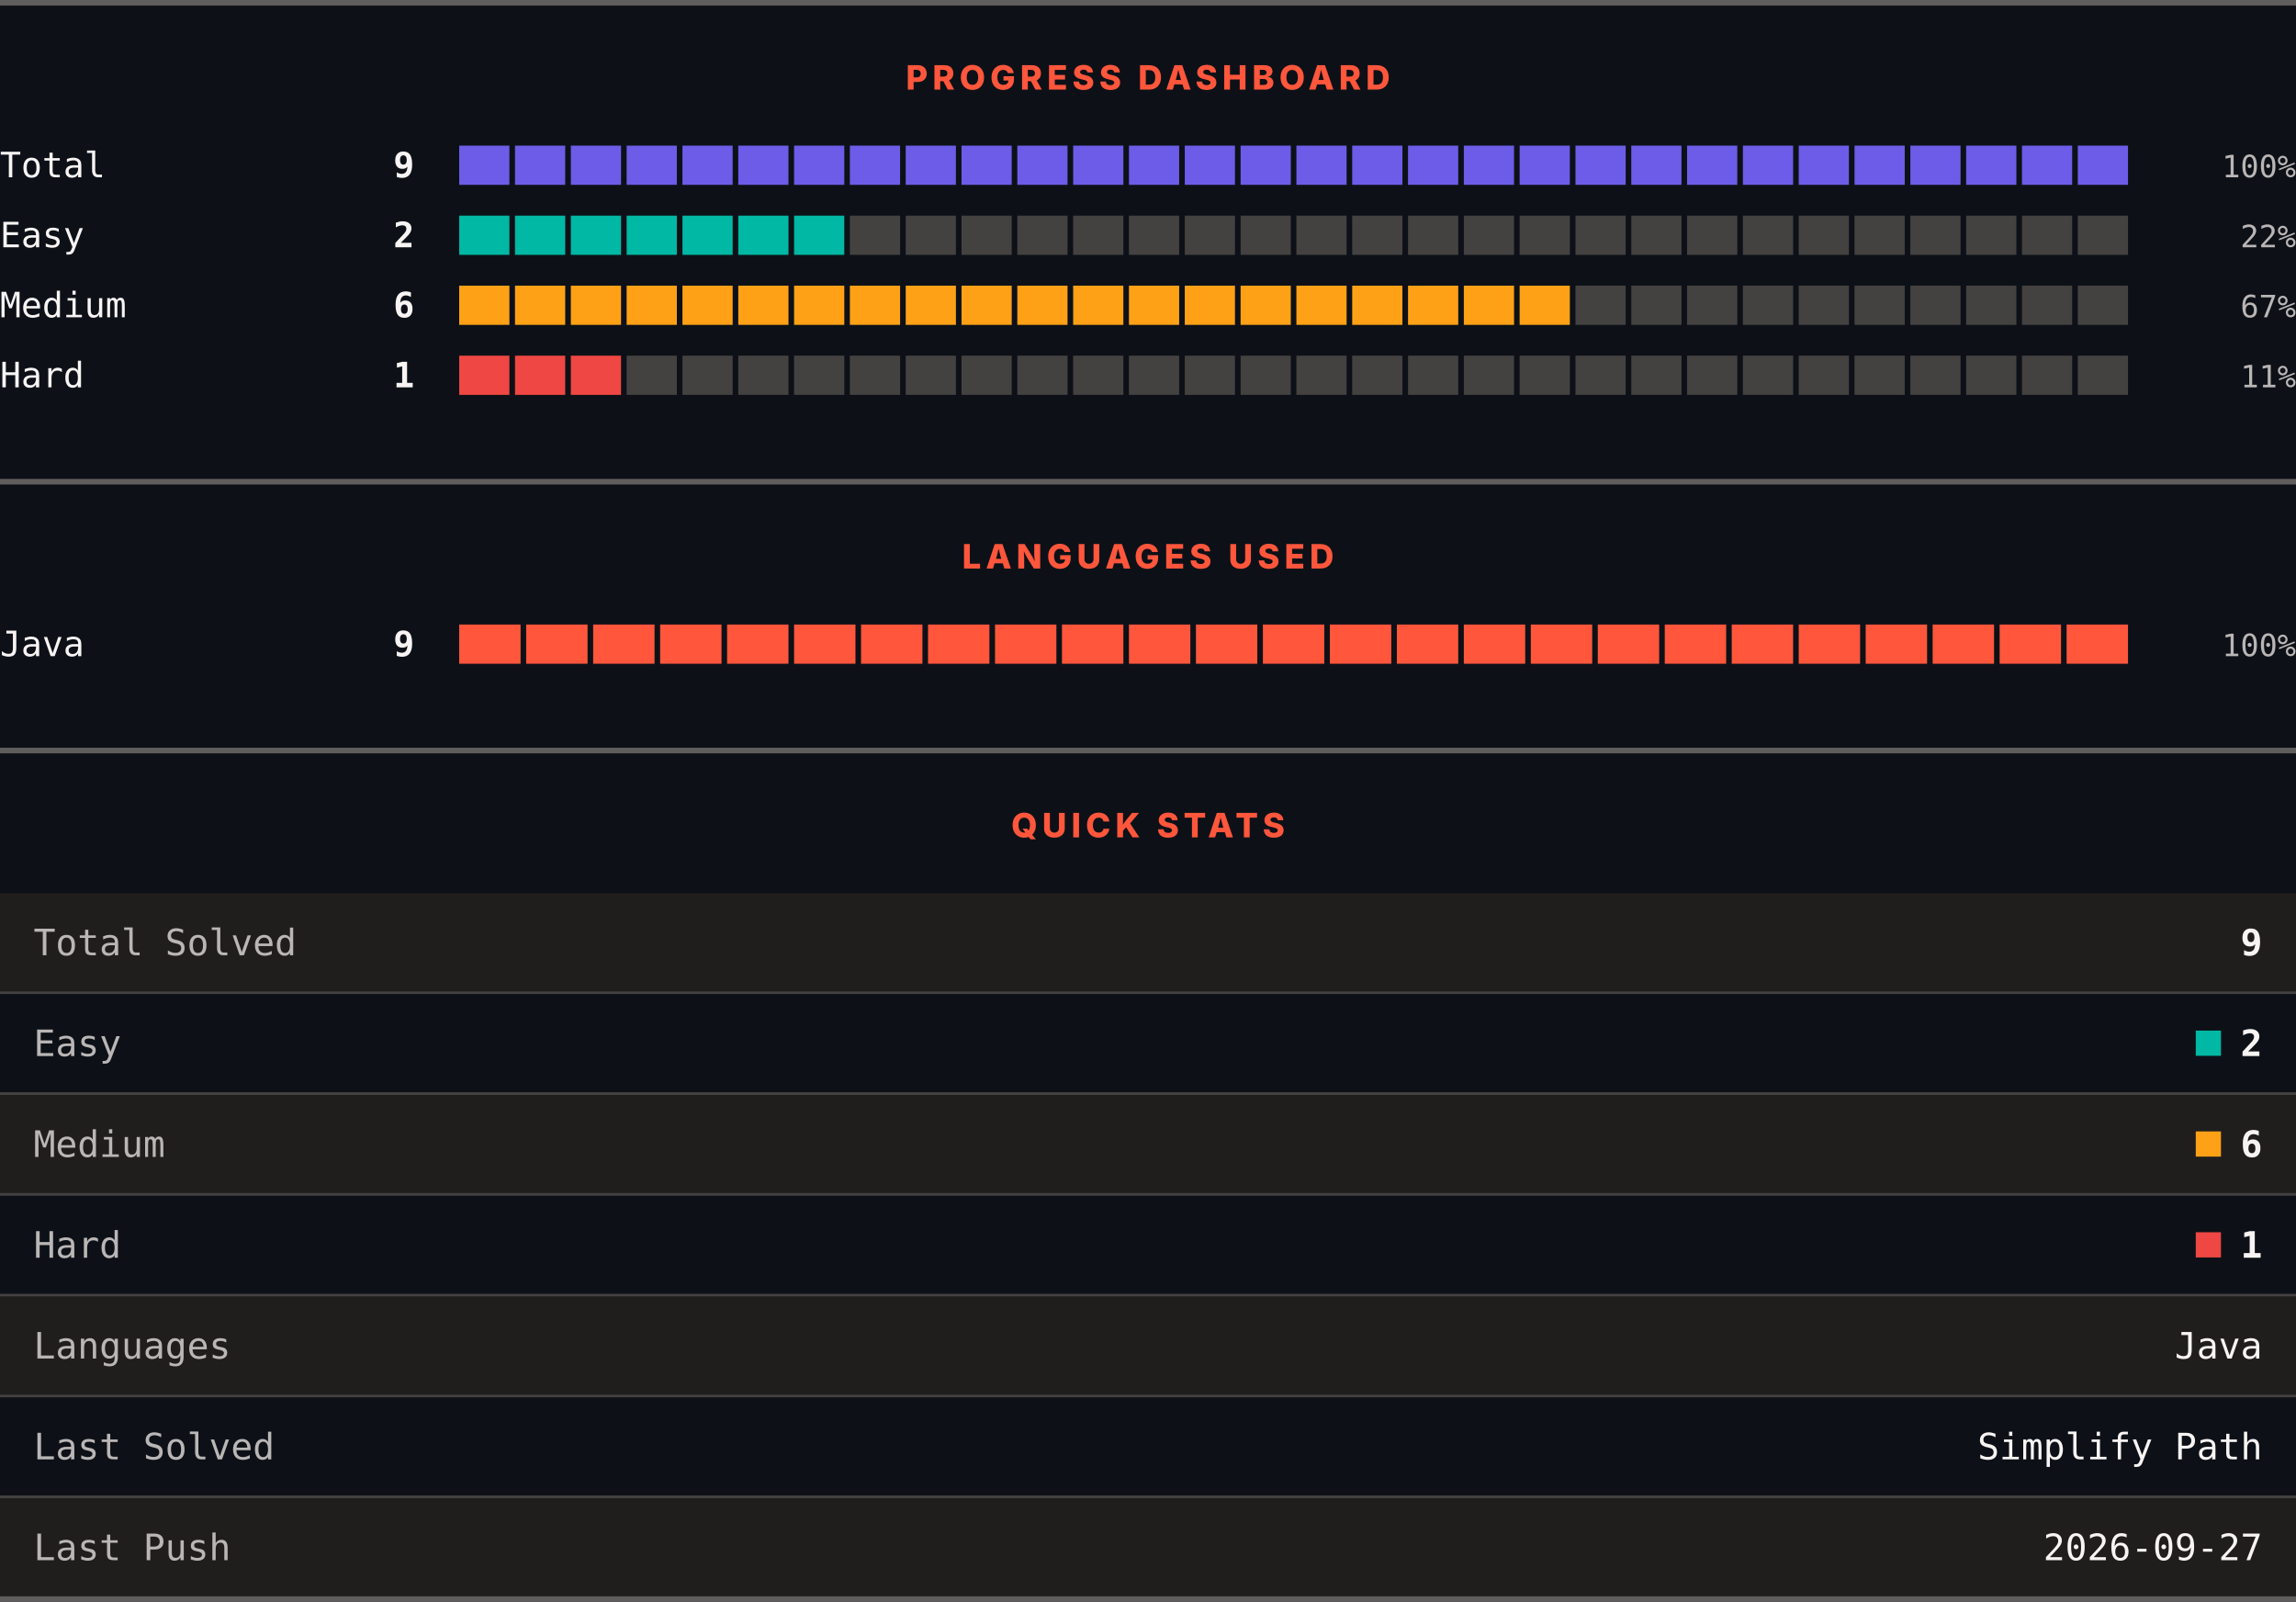
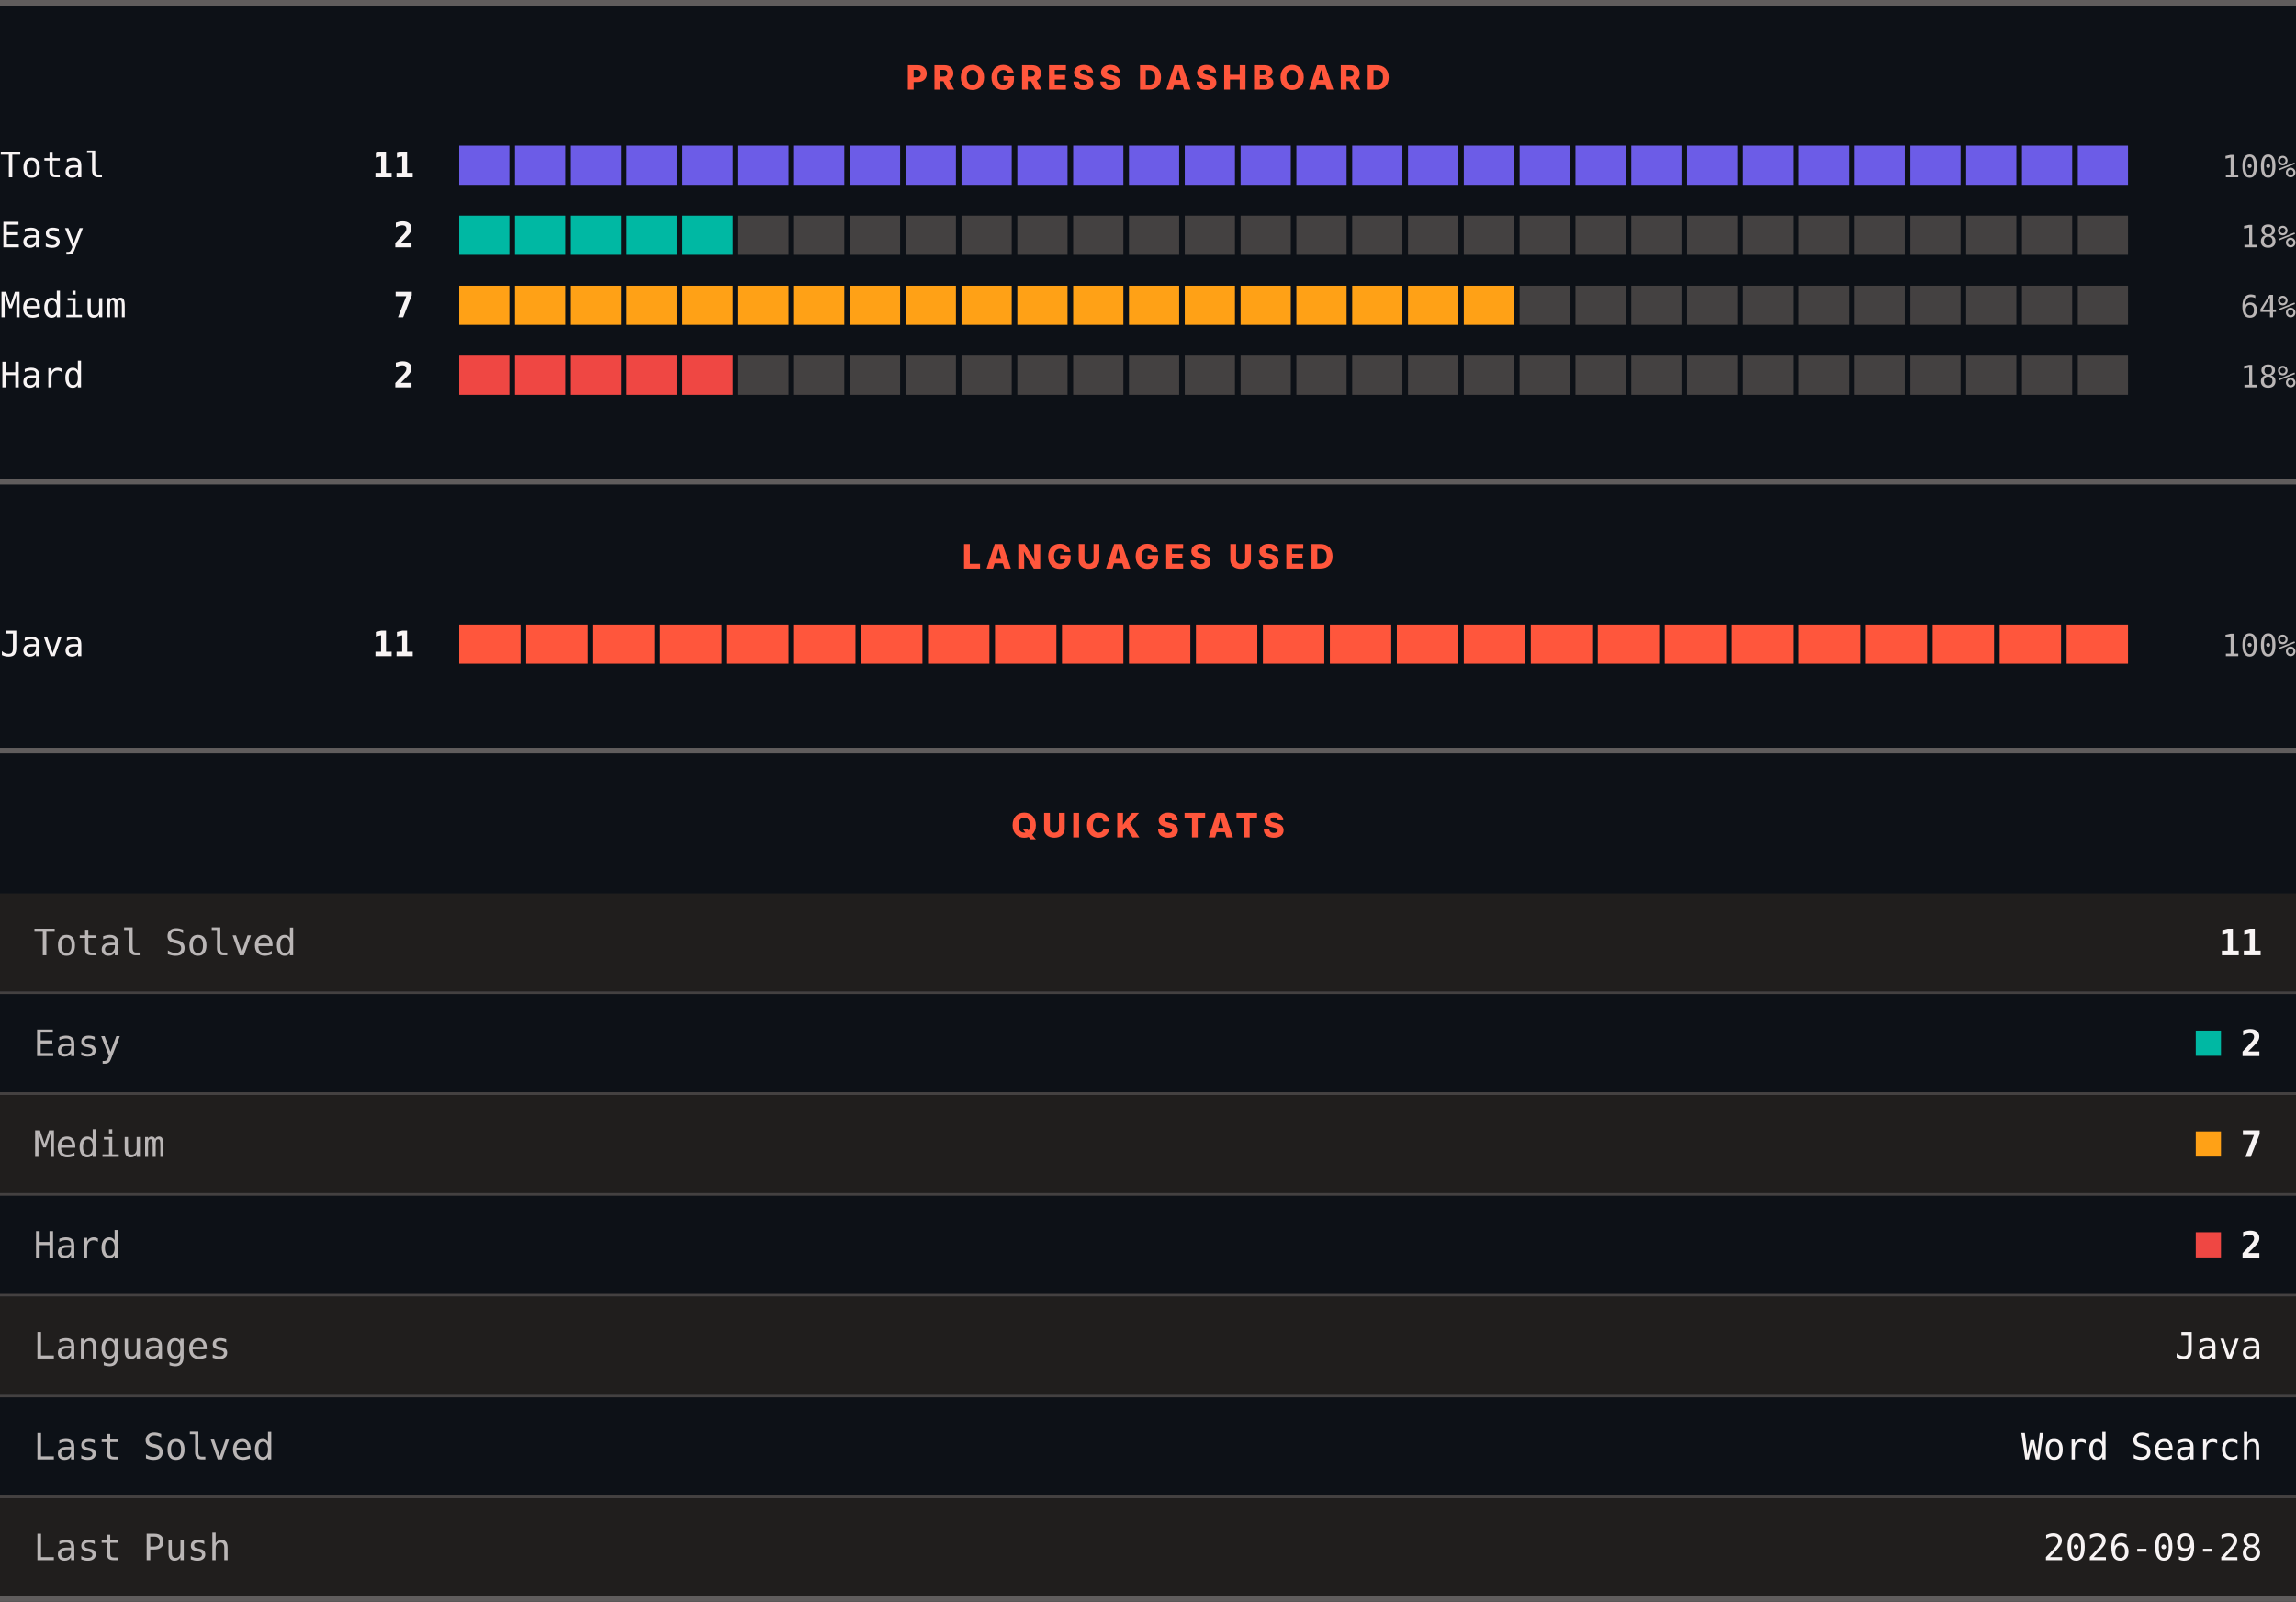
<svg xmlns="http://www.w3.org/2000/svg" width="820" height="572" viewBox="0 0 820 572" role="img" aria-label="LeetCode progress, languages and quick stats">
  <rect width="820" height="572" fill="#0d1117" />
  <rect x="0" y="0" width="820" height="2" fill="#605d5d" />
  <text x="410" y="32" text-anchor="middle" font-family="Archivo, system-ui, -apple-system, Segoe UI, sans-serif" font-size="12" font-weight="800" letter-spacing="1.68" fill="#ff563c">PROGRESS DASHBOARD</text>
  <text x="0" y="63.3" font-family="ui-monospace, SFMono-Regular, Menlo, Consolas, monospace" font-size="12.5" fill="#f8f4f4">Total</text>
-   <text x="148" y="63.3" text-anchor="end" font-family="ui-monospace, SFMono-Regular, Menlo, Consolas, monospace" font-size="12.5" font-weight="700" fill="#f8f4f4">9</text>
+   <text x="148" y="63.3" text-anchor="end" font-family="ui-monospace, SFMono-Regular, Menlo, Consolas, monospace" font-size="12.5" font-weight="700" fill="#f8f4f4">11</text>
  <rect x="164.00" y="52" width="17.93" height="14" fill="#6c5ce7" />
  <rect x="183.93" y="52" width="17.93" height="14" fill="#6c5ce7" />
  <rect x="203.87" y="52" width="17.93" height="14" fill="#6c5ce7" />
  <rect x="223.80" y="52" width="17.93" height="14" fill="#6c5ce7" />
  <rect x="243.73" y="52" width="17.93" height="14" fill="#6c5ce7" />
  <rect x="263.67" y="52" width="17.93" height="14" fill="#6c5ce7" />
  <rect x="283.60" y="52" width="17.93" height="14" fill="#6c5ce7" />
  <rect x="303.53" y="52" width="17.93" height="14" fill="#6c5ce7" />
  <rect x="323.47" y="52" width="17.93" height="14" fill="#6c5ce7" />
  <rect x="343.40" y="52" width="17.93" height="14" fill="#6c5ce7" />
  <rect x="363.33" y="52" width="17.93" height="14" fill="#6c5ce7" />
  <rect x="383.27" y="52" width="17.93" height="14" fill="#6c5ce7" />
  <rect x="403.20" y="52" width="17.93" height="14" fill="#6c5ce7" />
  <rect x="423.13" y="52" width="17.93" height="14" fill="#6c5ce7" />
  <rect x="443.07" y="52" width="17.93" height="14" fill="#6c5ce7" />
  <rect x="463.00" y="52" width="17.93" height="14" fill="#6c5ce7" />
  <rect x="482.93" y="52" width="17.93" height="14" fill="#6c5ce7" />
  <rect x="502.87" y="52" width="17.93" height="14" fill="#6c5ce7" />
  <rect x="522.80" y="52" width="17.93" height="14" fill="#6c5ce7" />
  <rect x="542.73" y="52" width="17.93" height="14" fill="#6c5ce7" />
  <rect x="562.67" y="52" width="17.93" height="14" fill="#6c5ce7" />
  <rect x="582.60" y="52" width="17.93" height="14" fill="#6c5ce7" />
  <rect x="602.53" y="52" width="17.93" height="14" fill="#6c5ce7" />
  <rect x="622.47" y="52" width="17.93" height="14" fill="#6c5ce7" />
  <rect x="642.40" y="52" width="17.93" height="14" fill="#6c5ce7" />
  <rect x="662.33" y="52" width="17.93" height="14" fill="#6c5ce7" />
  <rect x="682.27" y="52" width="17.93" height="14" fill="#6c5ce7" />
  <rect x="702.20" y="52" width="17.93" height="14" fill="#6c5ce7" />
  <rect x="722.13" y="52" width="17.93" height="14" fill="#6c5ce7" />
  <rect x="742.07" y="52" width="17.93" height="14" fill="#6c5ce7" />
  <text x="820" y="63.3" text-anchor="end" font-family="ui-monospace, SFMono-Regular, Menlo, Consolas, monospace" font-size="11" fill="#bab6b6">100%</text>
  <text x="0" y="88.3" font-family="ui-monospace, SFMono-Regular, Menlo, Consolas, monospace" font-size="12.5" fill="#f8f4f4">Easy</text>
  <text x="148" y="88.3" text-anchor="end" font-family="ui-monospace, SFMono-Regular, Menlo, Consolas, monospace" font-size="12.5" font-weight="700" fill="#f8f4f4">2</text>
  <rect x="164.00" y="77" width="17.93" height="14" fill="#00b8a3" />
  <rect x="183.93" y="77" width="17.93" height="14" fill="#00b8a3" />
  <rect x="203.87" y="77" width="17.93" height="14" fill="#00b8a3" />
  <rect x="223.80" y="77" width="17.93" height="14" fill="#00b8a3" />
  <rect x="243.73" y="77" width="17.93" height="14" fill="#00b8a3" />
-   <rect x="263.67" y="77" width="17.93" height="14" fill="#00b8a3" />
-   <rect x="283.60" y="77" width="17.93" height="14" fill="#00b8a3" />
+   <rect x="263.67" y="77" width="17.93" height="14" fill="#444141" />
+   <rect x="283.60" y="77" width="17.93" height="14" fill="#444141" />
  <rect x="303.53" y="77" width="17.93" height="14" fill="#444141" />
  <rect x="323.47" y="77" width="17.93" height="14" fill="#444141" />
  <rect x="343.40" y="77" width="17.93" height="14" fill="#444141" />
  <rect x="363.33" y="77" width="17.93" height="14" fill="#444141" />
  <rect x="383.27" y="77" width="17.93" height="14" fill="#444141" />
  <rect x="403.20" y="77" width="17.93" height="14" fill="#444141" />
  <rect x="423.13" y="77" width="17.93" height="14" fill="#444141" />
  <rect x="443.07" y="77" width="17.93" height="14" fill="#444141" />
  <rect x="463.00" y="77" width="17.93" height="14" fill="#444141" />
  <rect x="482.93" y="77" width="17.93" height="14" fill="#444141" />
  <rect x="502.87" y="77" width="17.93" height="14" fill="#444141" />
  <rect x="522.80" y="77" width="17.93" height="14" fill="#444141" />
  <rect x="542.73" y="77" width="17.93" height="14" fill="#444141" />
  <rect x="562.67" y="77" width="17.93" height="14" fill="#444141" />
  <rect x="582.60" y="77" width="17.93" height="14" fill="#444141" />
  <rect x="602.53" y="77" width="17.93" height="14" fill="#444141" />
  <rect x="622.47" y="77" width="17.93" height="14" fill="#444141" />
  <rect x="642.40" y="77" width="17.93" height="14" fill="#444141" />
  <rect x="662.33" y="77" width="17.93" height="14" fill="#444141" />
  <rect x="682.27" y="77" width="17.93" height="14" fill="#444141" />
  <rect x="702.20" y="77" width="17.93" height="14" fill="#444141" />
  <rect x="722.13" y="77" width="17.93" height="14" fill="#444141" />
  <rect x="742.07" y="77" width="17.93" height="14" fill="#444141" />
-   <text x="820" y="88.3" text-anchor="end" font-family="ui-monospace, SFMono-Regular, Menlo, Consolas, monospace" font-size="11" fill="#bab6b6">22%</text>
+   <text x="820" y="88.3" text-anchor="end" font-family="ui-monospace, SFMono-Regular, Menlo, Consolas, monospace" font-size="11" fill="#bab6b6">18%</text>
  <text x="0" y="113.3" font-family="ui-monospace, SFMono-Regular, Menlo, Consolas, monospace" font-size="12.5" fill="#f8f4f4">Medium</text>
-   <text x="148" y="113.3" text-anchor="end" font-family="ui-monospace, SFMono-Regular, Menlo, Consolas, monospace" font-size="12.5" font-weight="700" fill="#f8f4f4">6</text>
+   <text x="148" y="113.3" text-anchor="end" font-family="ui-monospace, SFMono-Regular, Menlo, Consolas, monospace" font-size="12.5" font-weight="700" fill="#f8f4f4">7</text>
  <rect x="164.00" y="102" width="17.93" height="14" fill="#ffa116" />
  <rect x="183.93" y="102" width="17.93" height="14" fill="#ffa116" />
  <rect x="203.87" y="102" width="17.93" height="14" fill="#ffa116" />
  <rect x="223.80" y="102" width="17.93" height="14" fill="#ffa116" />
  <rect x="243.73" y="102" width="17.93" height="14" fill="#ffa116" />
  <rect x="263.67" y="102" width="17.93" height="14" fill="#ffa116" />
  <rect x="283.60" y="102" width="17.93" height="14" fill="#ffa116" />
  <rect x="303.53" y="102" width="17.93" height="14" fill="#ffa116" />
  <rect x="323.47" y="102" width="17.93" height="14" fill="#ffa116" />
  <rect x="343.40" y="102" width="17.93" height="14" fill="#ffa116" />
  <rect x="363.33" y="102" width="17.93" height="14" fill="#ffa116" />
  <rect x="383.27" y="102" width="17.93" height="14" fill="#ffa116" />
  <rect x="403.20" y="102" width="17.93" height="14" fill="#ffa116" />
  <rect x="423.13" y="102" width="17.93" height="14" fill="#ffa116" />
  <rect x="443.07" y="102" width="17.93" height="14" fill="#ffa116" />
  <rect x="463.00" y="102" width="17.93" height="14" fill="#ffa116" />
  <rect x="482.93" y="102" width="17.93" height="14" fill="#ffa116" />
  <rect x="502.87" y="102" width="17.93" height="14" fill="#ffa116" />
  <rect x="522.80" y="102" width="17.93" height="14" fill="#ffa116" />
-   <rect x="542.73" y="102" width="17.93" height="14" fill="#ffa116" />
+   <rect x="542.73" y="102" width="17.93" height="14" fill="#444141" />
  <rect x="562.67" y="102" width="17.93" height="14" fill="#444141" />
  <rect x="582.60" y="102" width="17.93" height="14" fill="#444141" />
  <rect x="602.53" y="102" width="17.93" height="14" fill="#444141" />
  <rect x="622.47" y="102" width="17.93" height="14" fill="#444141" />
  <rect x="642.40" y="102" width="17.93" height="14" fill="#444141" />
  <rect x="662.33" y="102" width="17.93" height="14" fill="#444141" />
  <rect x="682.27" y="102" width="17.93" height="14" fill="#444141" />
  <rect x="702.20" y="102" width="17.93" height="14" fill="#444141" />
  <rect x="722.13" y="102" width="17.93" height="14" fill="#444141" />
  <rect x="742.07" y="102" width="17.93" height="14" fill="#444141" />
-   <text x="820" y="113.3" text-anchor="end" font-family="ui-monospace, SFMono-Regular, Menlo, Consolas, monospace" font-size="11" fill="#bab6b6">67%</text>
+   <text x="820" y="113.3" text-anchor="end" font-family="ui-monospace, SFMono-Regular, Menlo, Consolas, monospace" font-size="11" fill="#bab6b6">64%</text>
  <text x="0" y="138.3" font-family="ui-monospace, SFMono-Regular, Menlo, Consolas, monospace" font-size="12.5" fill="#f8f4f4">Hard</text>
-   <text x="148" y="138.3" text-anchor="end" font-family="ui-monospace, SFMono-Regular, Menlo, Consolas, monospace" font-size="12.5" font-weight="700" fill="#f8f4f4">1</text>
+   <text x="148" y="138.3" text-anchor="end" font-family="ui-monospace, SFMono-Regular, Menlo, Consolas, monospace" font-size="12.5" font-weight="700" fill="#f8f4f4">2</text>
  <rect x="164.00" y="127" width="17.93" height="14" fill="#ef4743" />
  <rect x="183.93" y="127" width="17.93" height="14" fill="#ef4743" />
  <rect x="203.87" y="127" width="17.93" height="14" fill="#ef4743" />
-   <rect x="223.80" y="127" width="17.93" height="14" fill="#444141" />
-   <rect x="243.73" y="127" width="17.93" height="14" fill="#444141" />
+   <rect x="223.80" y="127" width="17.93" height="14" fill="#ef4743" />
+   <rect x="243.73" y="127" width="17.93" height="14" fill="#ef4743" />
  <rect x="263.67" y="127" width="17.93" height="14" fill="#444141" />
  <rect x="283.60" y="127" width="17.93" height="14" fill="#444141" />
  <rect x="303.53" y="127" width="17.93" height="14" fill="#444141" />
  <rect x="323.47" y="127" width="17.93" height="14" fill="#444141" />
  <rect x="343.40" y="127" width="17.93" height="14" fill="#444141" />
  <rect x="363.33" y="127" width="17.93" height="14" fill="#444141" />
  <rect x="383.27" y="127" width="17.93" height="14" fill="#444141" />
  <rect x="403.20" y="127" width="17.93" height="14" fill="#444141" />
  <rect x="423.13" y="127" width="17.93" height="14" fill="#444141" />
  <rect x="443.07" y="127" width="17.93" height="14" fill="#444141" />
  <rect x="463.00" y="127" width="17.93" height="14" fill="#444141" />
  <rect x="482.93" y="127" width="17.93" height="14" fill="#444141" />
  <rect x="502.87" y="127" width="17.93" height="14" fill="#444141" />
  <rect x="522.80" y="127" width="17.93" height="14" fill="#444141" />
  <rect x="542.73" y="127" width="17.93" height="14" fill="#444141" />
  <rect x="562.67" y="127" width="17.93" height="14" fill="#444141" />
  <rect x="582.60" y="127" width="17.93" height="14" fill="#444141" />
  <rect x="602.53" y="127" width="17.93" height="14" fill="#444141" />
  <rect x="622.47" y="127" width="17.93" height="14" fill="#444141" />
  <rect x="642.40" y="127" width="17.93" height="14" fill="#444141" />
  <rect x="662.33" y="127" width="17.93" height="14" fill="#444141" />
  <rect x="682.27" y="127" width="17.93" height="14" fill="#444141" />
  <rect x="702.20" y="127" width="17.93" height="14" fill="#444141" />
  <rect x="722.13" y="127" width="17.93" height="14" fill="#444141" />
  <rect x="742.07" y="127" width="17.93" height="14" fill="#444141" />
-   <text x="820" y="138.3" text-anchor="end" font-family="ui-monospace, SFMono-Regular, Menlo, Consolas, monospace" font-size="11" fill="#bab6b6">11%</text>
+   <text x="820" y="138.3" text-anchor="end" font-family="ui-monospace, SFMono-Regular, Menlo, Consolas, monospace" font-size="11" fill="#bab6b6">18%</text>
  <rect x="0" y="171" width="820" height="2" fill="#605d5d" />
  <text x="410" y="203" text-anchor="middle" font-family="Archivo, system-ui, -apple-system, Segoe UI, sans-serif" font-size="12" font-weight="800" letter-spacing="1.68" fill="#ff563c">LANGUAGES USED</text>
  <text x="0" y="234.3" font-family="ui-monospace, SFMono-Regular, Menlo, Consolas, monospace" font-size="12.5" fill="#f8f4f4">Java</text>
-   <text x="148" y="234.3" text-anchor="end" font-family="ui-monospace, SFMono-Regular, Menlo, Consolas, monospace" font-size="12.5" font-weight="700" fill="#f8f4f4">9</text>
+   <text x="148" y="234.3" text-anchor="end" font-family="ui-monospace, SFMono-Regular, Menlo, Consolas, monospace" font-size="12.5" font-weight="700" fill="#f8f4f4">11</text>
  <rect x="164.00" y="223" width="21.92" height="14" fill="#ff563c" />
  <rect x="187.92" y="223" width="21.92" height="14" fill="#ff563c" />
  <rect x="211.84" y="223" width="21.92" height="14" fill="#ff563c" />
  <rect x="235.76" y="223" width="21.92" height="14" fill="#ff563c" />
  <rect x="259.68" y="223" width="21.92" height="14" fill="#ff563c" />
  <rect x="283.60" y="223" width="21.92" height="14" fill="#ff563c" />
  <rect x="307.52" y="223" width="21.92" height="14" fill="#ff563c" />
  <rect x="331.44" y="223" width="21.92" height="14" fill="#ff563c" />
  <rect x="355.36" y="223" width="21.92" height="14" fill="#ff563c" />
  <rect x="379.28" y="223" width="21.92" height="14" fill="#ff563c" />
  <rect x="403.20" y="223" width="21.92" height="14" fill="#ff563c" />
  <rect x="427.12" y="223" width="21.92" height="14" fill="#ff563c" />
  <rect x="451.04" y="223" width="21.92" height="14" fill="#ff563c" />
  <rect x="474.96" y="223" width="21.92" height="14" fill="#ff563c" />
  <rect x="498.88" y="223" width="21.92" height="14" fill="#ff563c" />
  <rect x="522.80" y="223" width="21.92" height="14" fill="#ff563c" />
  <rect x="546.72" y="223" width="21.92" height="14" fill="#ff563c" />
  <rect x="570.64" y="223" width="21.92" height="14" fill="#ff563c" />
  <rect x="594.56" y="223" width="21.92" height="14" fill="#ff563c" />
  <rect x="618.48" y="223" width="21.92" height="14" fill="#ff563c" />
  <rect x="642.40" y="223" width="21.92" height="14" fill="#ff563c" />
  <rect x="666.32" y="223" width="21.92" height="14" fill="#ff563c" />
  <rect x="690.24" y="223" width="21.92" height="14" fill="#ff563c" />
  <rect x="714.16" y="223" width="21.92" height="14" fill="#ff563c" />
  <rect x="738.08" y="223" width="21.92" height="14" fill="#ff563c" />
  <text x="820" y="234.3" text-anchor="end" font-family="ui-monospace, SFMono-Regular, Menlo, Consolas, monospace" font-size="11" fill="#bab6b6">100%</text>
  <rect x="0" y="267" width="820" height="2" fill="#605d5d" />
  <text x="410" y="299" text-anchor="middle" font-family="Archivo, system-ui, -apple-system, Segoe UI, sans-serif" font-size="12" font-weight="800" letter-spacing="1.68" fill="#ff563c">QUICK STATS</text>
  <rect x="0" y="319" width="820" height="35" fill="#201e1d" />
  <text x="12" y="341.1" font-family="ui-monospace, SFMono-Regular, Menlo, Consolas, monospace" font-size="13" fill="#bab6b6">Total Solved</text>
-   <text x="808" y="341.1" text-anchor="end" font-family="ui-monospace, SFMono-Regular, Menlo, Consolas, monospace" font-size="13" font-weight="700" fill="#f8f4f4">9</text>
+   <text x="808" y="341.1" text-anchor="end" font-family="ui-monospace, SFMono-Regular, Menlo, Consolas, monospace" font-size="13" font-weight="700" fill="#f8f4f4">11</text>
  <rect x="0" y="354" width="820" height="1" fill="#444141" />
  <rect x="0" y="355" width="820" height="35" fill="#0d1117" />
  <text x="12" y="377.1" font-family="ui-monospace, SFMono-Regular, Menlo, Consolas, monospace" font-size="13" fill="#bab6b6">Easy</text>
  <rect x="784.2" y="368" width="9" height="9" fill="#00b8a3" />
  <text x="808" y="377.1" text-anchor="end" font-family="ui-monospace, SFMono-Regular, Menlo, Consolas, monospace" font-size="13" font-weight="700" fill="#f8f4f4">2</text>
  <rect x="0" y="390" width="820" height="1" fill="#444141" />
  <rect x="0" y="391" width="820" height="35" fill="#201e1d" />
  <text x="12" y="413.1" font-family="ui-monospace, SFMono-Regular, Menlo, Consolas, monospace" font-size="13" fill="#bab6b6">Medium</text>
  <rect x="784.2" y="404" width="9" height="9" fill="#ffa116" />
-   <text x="808" y="413.1" text-anchor="end" font-family="ui-monospace, SFMono-Regular, Menlo, Consolas, monospace" font-size="13" font-weight="700" fill="#f8f4f4">6</text>
+   <text x="808" y="413.1" text-anchor="end" font-family="ui-monospace, SFMono-Regular, Menlo, Consolas, monospace" font-size="13" font-weight="700" fill="#f8f4f4">7</text>
  <rect x="0" y="426" width="820" height="1" fill="#444141" />
  <rect x="0" y="427" width="820" height="35" fill="#0d1117" />
  <text x="12" y="449.1" font-family="ui-monospace, SFMono-Regular, Menlo, Consolas, monospace" font-size="13" fill="#bab6b6">Hard</text>
  <rect x="784.2" y="440" width="9" height="9" fill="#ef4743" />
-   <text x="808" y="449.1" text-anchor="end" font-family="ui-monospace, SFMono-Regular, Menlo, Consolas, monospace" font-size="13" font-weight="700" fill="#f8f4f4">1</text>
+   <text x="808" y="449.1" text-anchor="end" font-family="ui-monospace, SFMono-Regular, Menlo, Consolas, monospace" font-size="13" font-weight="700" fill="#f8f4f4">2</text>
  <rect x="0" y="462" width="820" height="1" fill="#444141" />
  <rect x="0" y="463" width="820" height="35" fill="#201e1d" />
  <text x="12" y="485.1" font-family="ui-monospace, SFMono-Regular, Menlo, Consolas, monospace" font-size="13" fill="#bab6b6">Languages</text>
  <text x="808" y="485.1" text-anchor="end" font-family="ui-monospace, SFMono-Regular, Menlo, Consolas, monospace" font-size="13" fill="#f8f4f4">Java</text>
  <rect x="0" y="498" width="820" height="1" fill="#444141" />
  <rect x="0" y="499" width="820" height="35" fill="#0d1117" />
  <text x="12" y="521.1" font-family="ui-monospace, SFMono-Regular, Menlo, Consolas, monospace" font-size="13" fill="#bab6b6">Last Solved</text>
-   <text x="808" y="521.1" text-anchor="end" font-family="ui-monospace, SFMono-Regular, Menlo, Consolas, monospace" font-size="13" fill="#f8f4f4">Simplify Path</text>
+   <text x="808" y="521.1" text-anchor="end" font-family="ui-monospace, SFMono-Regular, Menlo, Consolas, monospace" font-size="13" fill="#f8f4f4">Word Search</text>
  <rect x="0" y="534" width="820" height="1" fill="#444141" />
  <rect x="0" y="535" width="820" height="35" fill="#201e1d" />
  <text x="12" y="557.1" font-family="ui-monospace, SFMono-Regular, Menlo, Consolas, monospace" font-size="13" fill="#bab6b6">Last Push</text>
-   <text x="808" y="557.1" text-anchor="end" font-family="ui-monospace, SFMono-Regular, Menlo, Consolas, monospace" font-size="13" fill="#f8f4f4">2026-09-27</text>
+   <text x="808" y="557.1" text-anchor="end" font-family="ui-monospace, SFMono-Regular, Menlo, Consolas, monospace" font-size="13" fill="#f8f4f4">2026-09-28</text>
  <rect x="0" y="570" width="820" height="2" fill="#605d5d" />
</svg>
